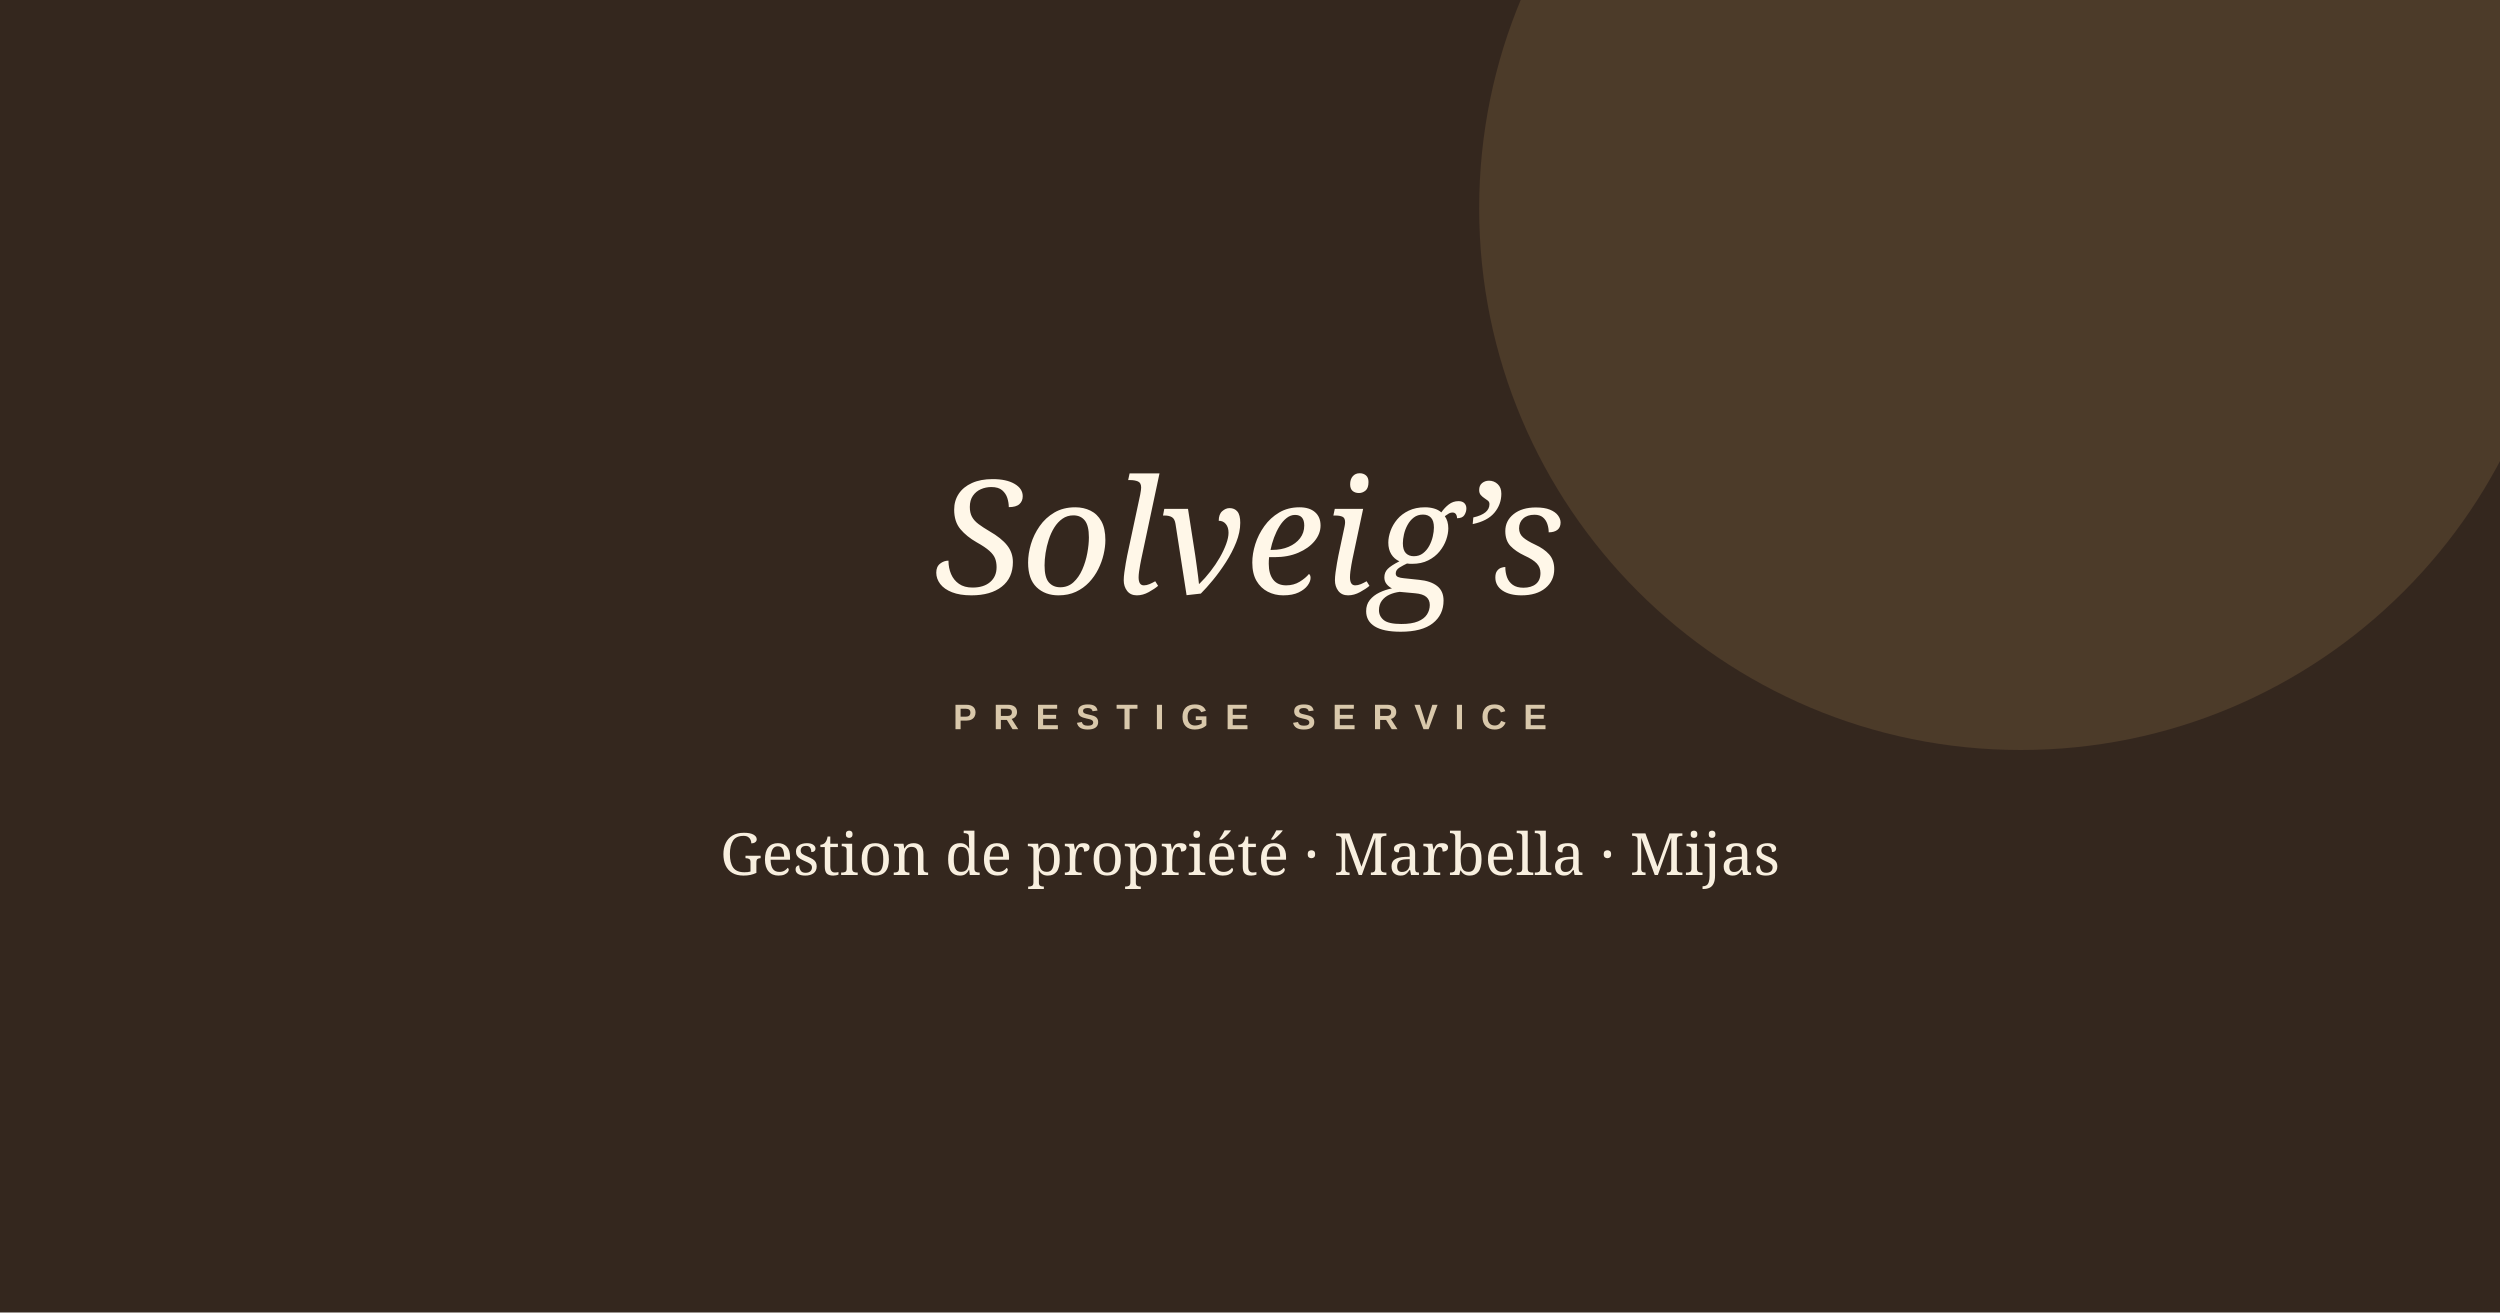
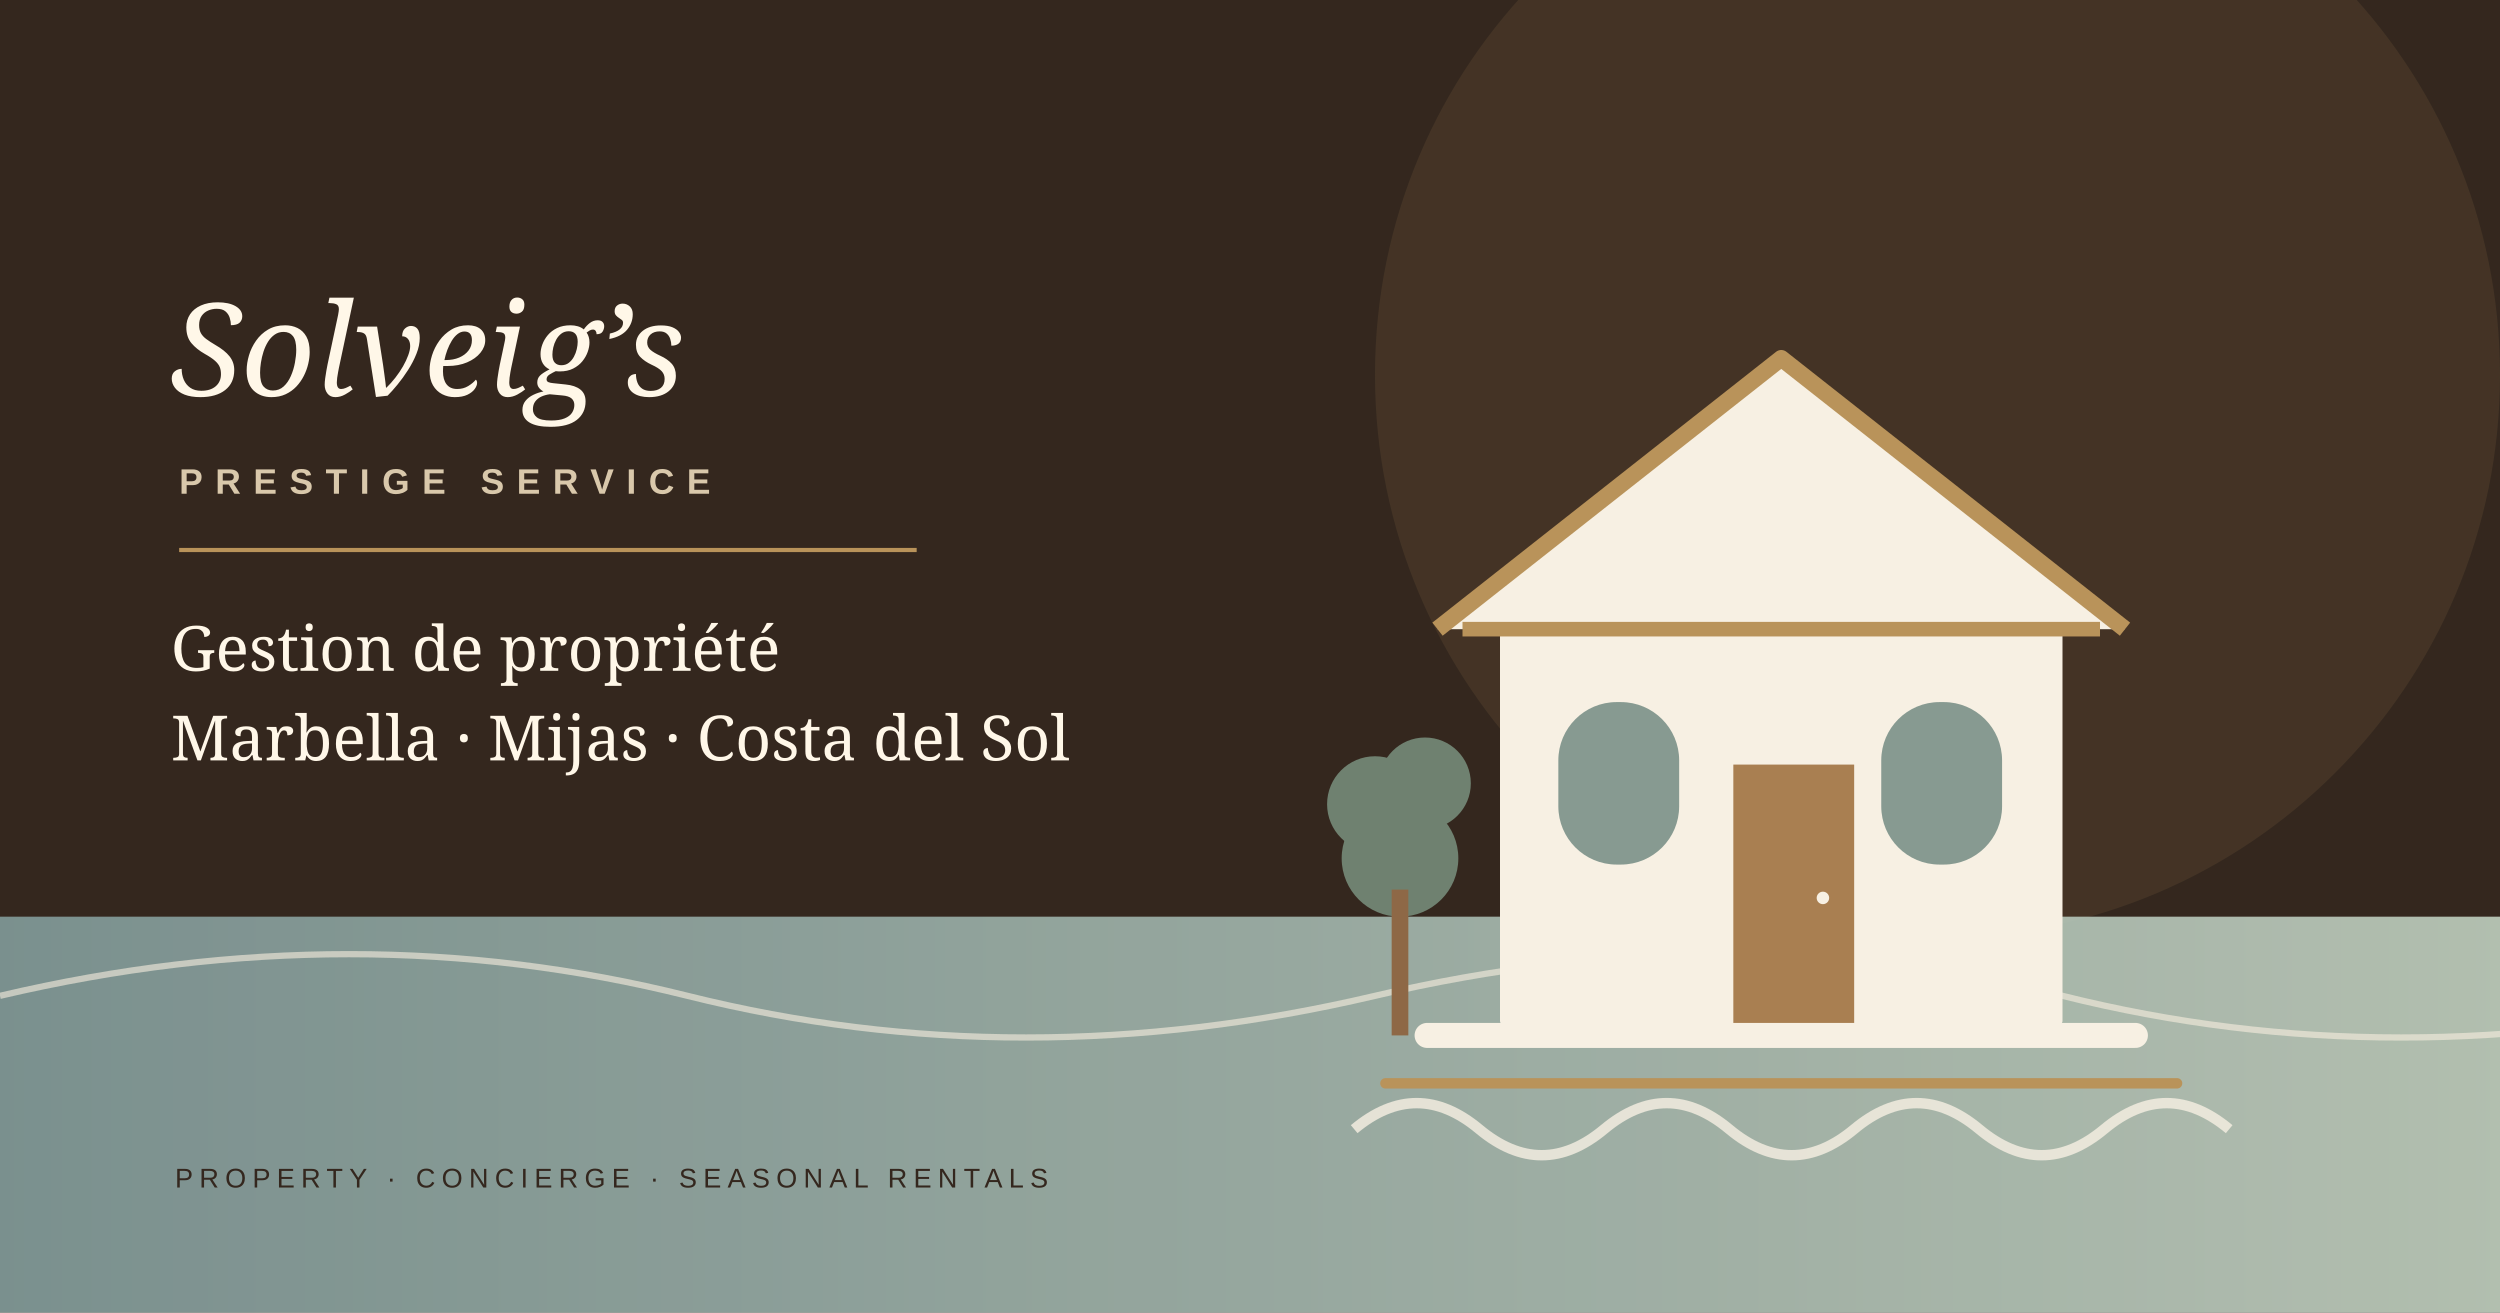
- <svg xmlns="http://www.w3.org/2000/svg" width="1200" height="630">
+ <svg xmlns="http://www.w3.org/2000/svg" width="1200" height="630" viewBox="0 0 1200 630">
+   <defs>
+     <linearGradient id="bg" x1="0" y1="0" x2="1" y2="1">
+       <stop offset="0" stop-color="#f4ead8" />
+       <stop offset="1" stop-color="#d6c19d" />
+     </linearGradient>
+     <linearGradient id="sea" x1="0" y1="0" x2="1" y2="0">
+       <stop stop-color="#829b9a" />
+       <stop offset="1" stop-color="#c0cfbf" />
+     </linearGradient>
+   </defs>
  <rect width="1200" height="630" fill="#34271e" />
-   <circle cx="970" cy="100" r="260" fill="#b9935a" opacity=".18" />
-   <text x="600" y="285" text-anchor="middle" fill="#fff7e8" font-family="Georgia,serif" font-size="76" font-style="italic">Solveig’s</text>
-   <text x="600" y="350" text-anchor="middle" fill="#d9c8ab" font-family="Arial,sans-serif" font-size="17" font-weight="700" letter-spacing="8">PRESTIGE SERVICE</text>
-   <text x="600" y="420" text-anchor="middle" fill="#f8efdf" font-family="Georgia,serif" font-size="28">Gestion de propriété · Marbella · Mijas</text>
+   <circle cx="930" cy="180" r="270" fill="#b9935a" opacity=".12" />
+   <rect x="0" y="440" width="1200" height="190" fill="url(#sea)" opacity=".9" />
+   <path d="M0 478 Q170 438 330 478 T660 478 T990 478 T1320 478" fill="none" stroke="#f8efdf" stroke-width="3" opacity=".6" />
+   <g transform="translate(650 112)">
+     <path d="M40 190 L205 60 L370 190" fill="#f7f0e3" stroke="#b9935a" stroke-width="8" stroke-linejoin="round" />
+     <rect x="70" y="190" width="270" height="190" rx="2" fill="#f7f0e3" />
+     <rect x="98" y="225" width="58" height="78" rx="28" fill="#879a91" />
+     <rect x="253" y="225" width="58" height="78" rx="28" fill="#879a91" />
+     <rect x="182" y="255" width="58" height="125" fill="#a97f51" />
+     <circle cx="225" cy="319" r="3" fill="#f7f0e3" />
+     <path d="M52 190 H358" stroke="#b9935a" stroke-width="7" />
+     <path d="M35 385 H375" stroke="#f7f0e3" stroke-width="12" stroke-linecap="round" />
+     <path d="M15 408 H395" stroke="#b9935a" stroke-width="5" stroke-linecap="round" />
+     <path d="M0 430 Q30 405 60 430 T120 430 T180 430 T240 430 T300 430 T360 430 T420 430" fill="none" stroke="#f7f0e3" stroke-width="5" opacity=".8" />
+     <g fill="#6f8170">
+       <circle cx="22" cy="300" r="28" />
+       <circle cx="10" cy="274" r="23" />
+       <circle cx="34" cy="264" r="22" />
+     </g>
+     <path d="M22 385 V315" stroke="#8e6846" stroke-width="8" />
+   </g>
+   <g fill="#fff7e8">
+     <text x="82" y="190" font-family="Georgia,serif" font-size="62" font-style="italic">Solveig’s</text>
+     <text x="86" y="237" font-family="Arial,sans-serif" font-size="17" font-weight="700" letter-spacing="6" fill="#d9c8ab">PRESTIGE SERVICE</text>
+     <path d="M86 264 H440" stroke="#b9935a" stroke-width="2" />
+     <text x="82" y="322" font-family="Georgia,serif" font-size="30">Gestion de propriété</text>
+     <text x="82" y="365" font-family="Georgia,serif" font-size="30">Marbella · Mijas · Costa del Sol</text>
+   </g>
+   <text x="84" y="570" font-family="Arial,sans-serif" font-size="13" letter-spacing="3" fill="#34271e">PROPERTY · CONCIERGE · SEASONAL RENTALS</text>
</svg>
